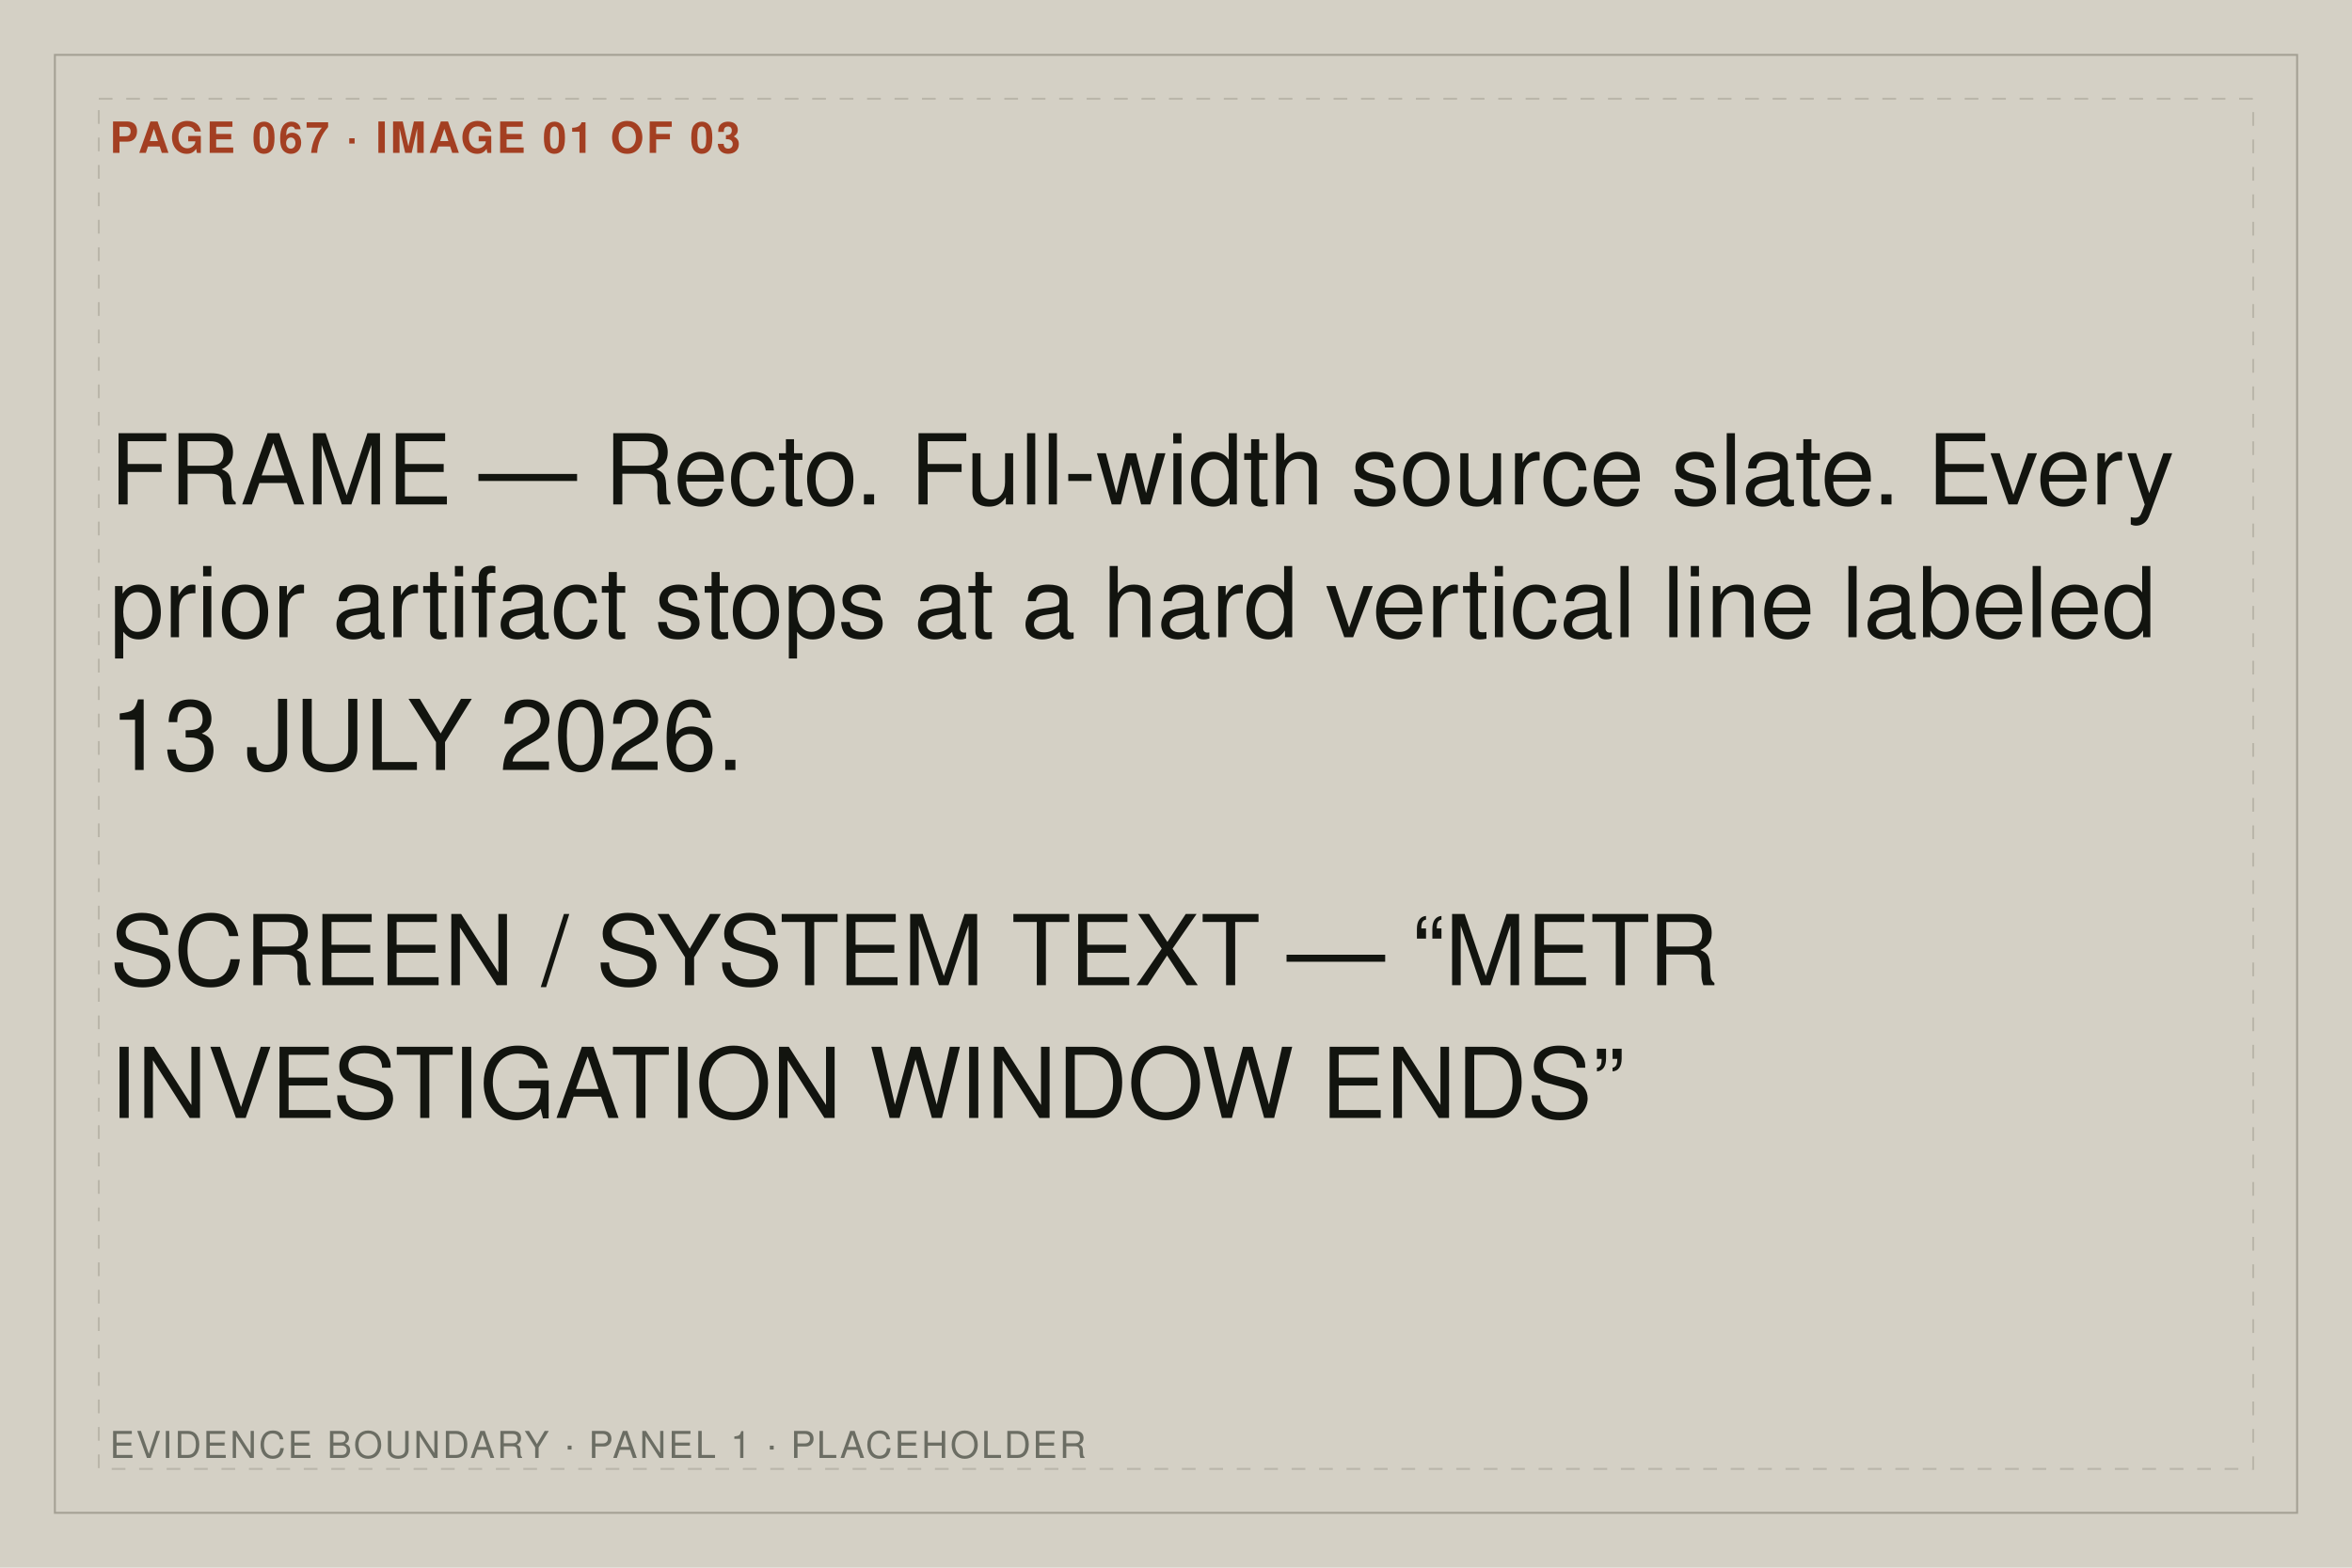
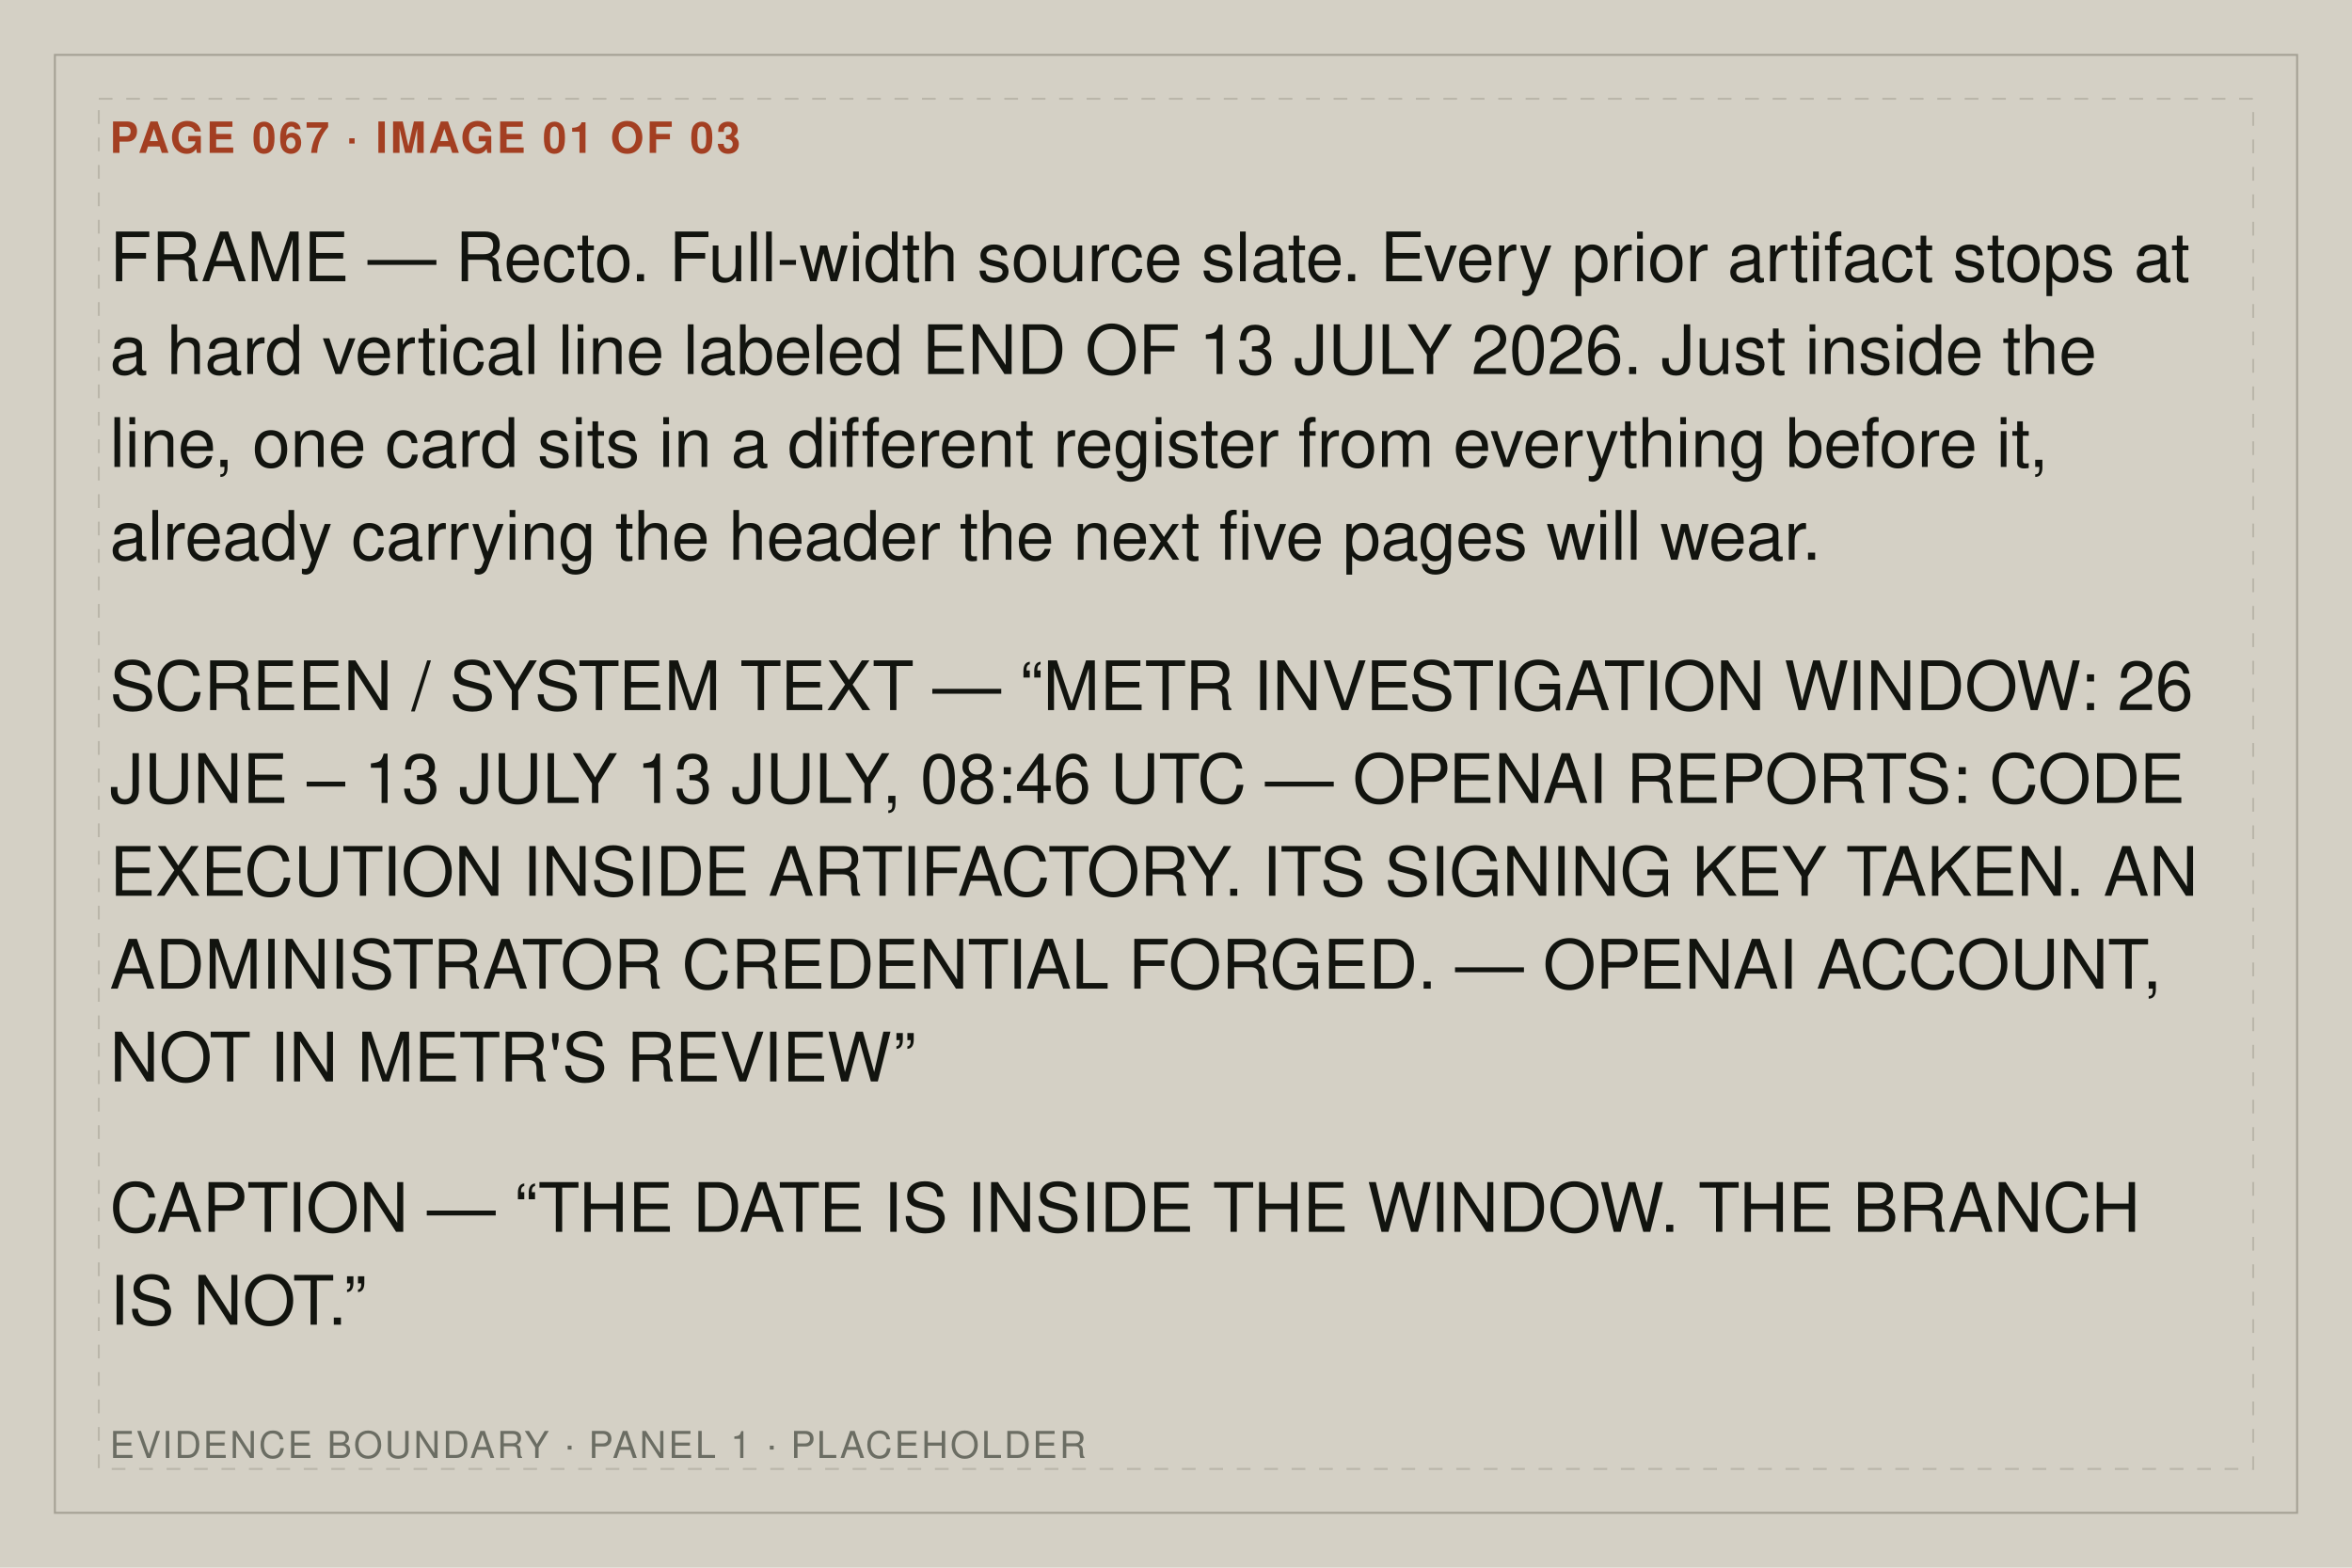
<svg xmlns="http://www.w3.org/2000/svg" width="1200" height="800" viewBox="0 0 1200 800" role="img" aria-labelledby="title">
  <rect width="1200" height="800" fill="#d4d0c5" />
  <rect x="28" y="28" width="1144" height="744" fill="none" stroke="#a4a094" stroke-width="1" />
  <rect x="50.4" y="50.4" width="1099.2" height="699.2" fill="none" stroke="#a4a094" stroke-width="1" stroke-dasharray="7 7" opacity="0.55" />
  <g font-family="Helvetica, Arial, 'Liberation Sans', 'Nimbus Sans', sans-serif">
    <text x="56" y="78" font-size="22" font-weight="700" letter-spacing="1.32" fill="#a33f22">PAGE 067 · IMAGE 01 OF 03</text>
-     <text font-size="49.83" fill="#12140f" text-anchor="start" xml:space="preserve">
-       <tspan x="56" y="257.4">FRAME — Recto. Full-width source slate. Every</tspan>
-       <tspan x="56" y="325.17">prior artifact stops at a hard vertical line labeled</tspan>
-       <tspan x="56" y="392.94">13 JULY 2026.</tspan>
-       <tspan x="56" y="502.74">SCREEN / SYSTEM TEXT — “METR</tspan>
-       <tspan x="56" y="570.51">INVESTIGATION WINDOW ENDS”</tspan>
+     <text font-size="34.83" fill="#12140f" text-anchor="start" xml:space="preserve">
+       <tspan x="56" y="143.52">FRAME — Recto. Full-width source slate. Every prior artifact stops at</tspan>
+       <tspan x="56" y="190.89">a hard vertical line labeled END OF 13 JULY 2026. Just inside the</tspan>
+       <tspan x="56" y="238.26">line, one card sits in a different register from everything before it,</tspan>
+       <tspan x="56" y="285.64">already carrying the header the next five pages will wear.</tspan>
+       <tspan x="56" y="362.38">SCREEN / SYSTEM TEXT — “METR INVESTIGATION WINDOW: 26</tspan>
+       <tspan x="56" y="409.75">JUNE – 13 JULY 13 JULY, 08:46 UTC — OPENAI REPORTS: CODE</tspan>
+       <tspan x="56" y="457.13">EXECUTION INSIDE ARTIFACTORY. ITS SIGNING KEY TAKEN. AN</tspan>
+       <tspan x="56" y="504.5">ADMINISTRATOR CREDENTIAL FORGED. — OPENAI ACCOUNT,</tspan>
+       <tspan x="56" y="551.87">NOT IN METR'S REVIEW”</tspan>
+       <tspan x="56" y="628.62">CAPTION — “THE DATE IS INSIDE THE WINDOW. THE BRANCH</tspan>
+       <tspan x="56" y="675.99">IS NOT.”</tspan>
    </text>
    <text x="56" y="744" font-size="18.92" letter-spacing="1.1" fill="#6b6d63">EVIDENCE BOUNDARY · PANEL 1 · PLACEHOLDER</text>
  </g>
</svg>
